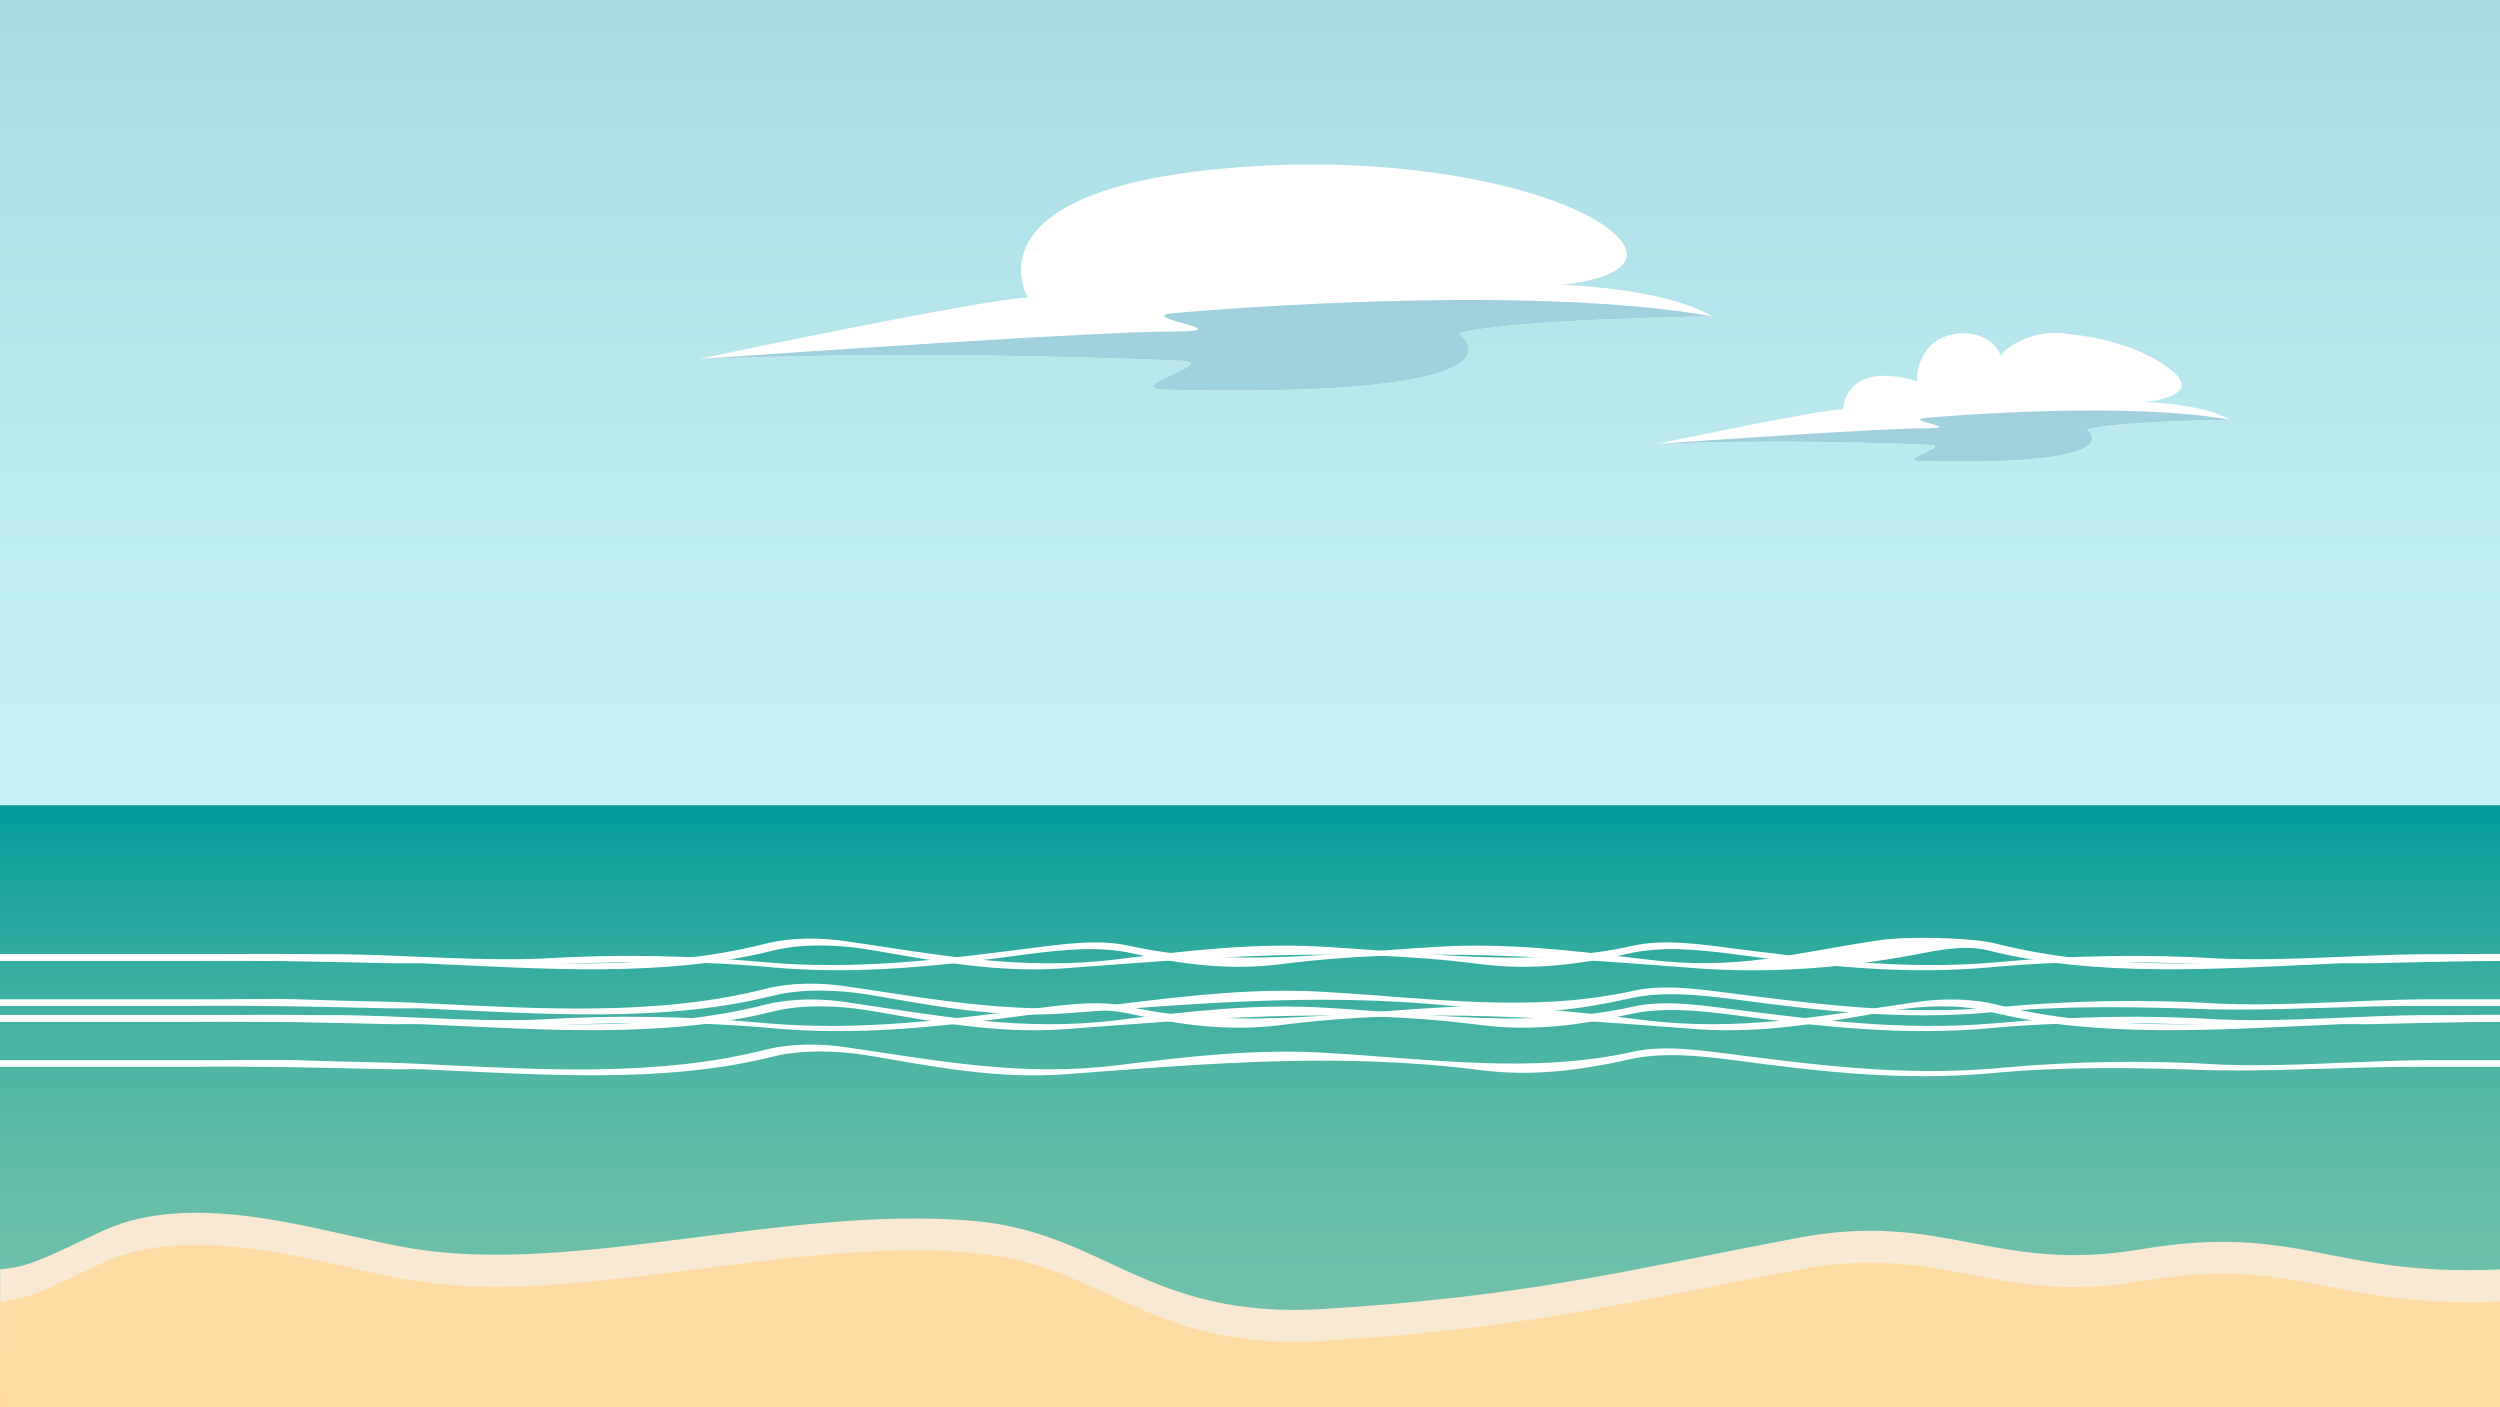
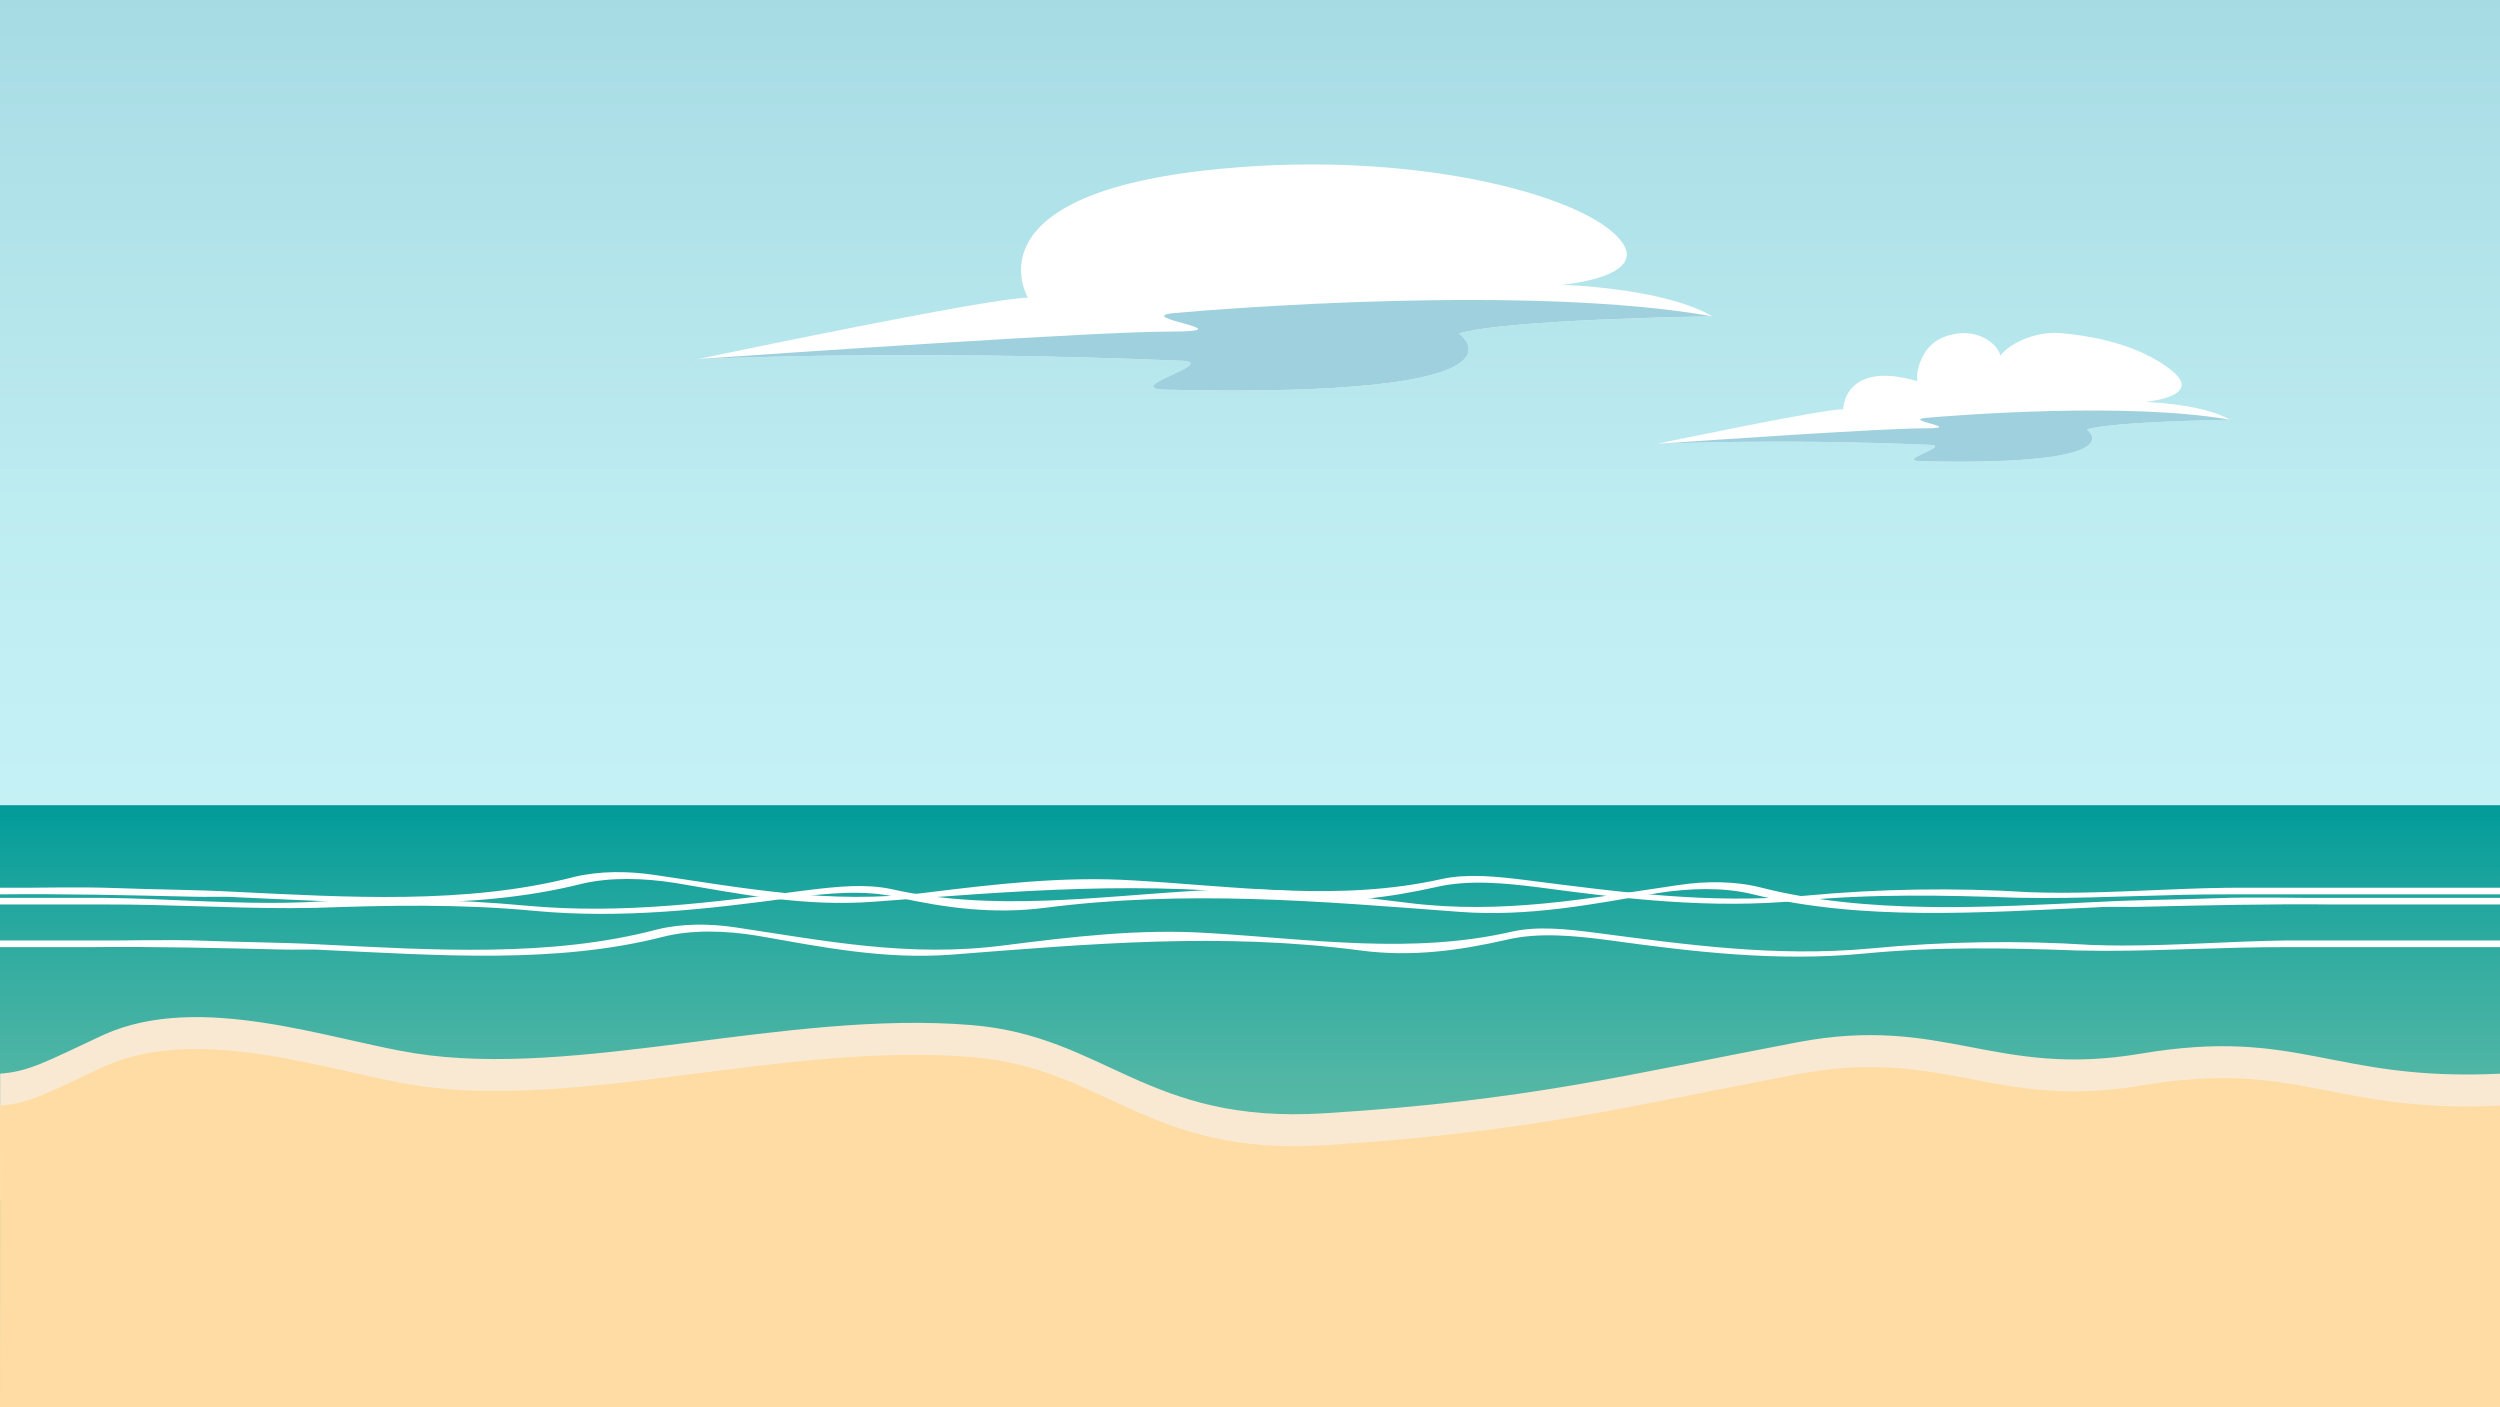
<svg xmlns="http://www.w3.org/2000/svg" width="1920" height="1080" viewBox="0 0 1920 1080">
  <defs>
    <linearGradient id="a" x1="945.364" y1="1092.606" x2="945.364" y2="-88.861" gradientUnits="userSpaceOnUse">
      <stop offset="0" stop-color="#cdf7fa" />
      <stop offset="0.298" stop-color="#c9f4f8" />
      <stop offset="0.597" stop-color="#bdecf1" />
      <stop offset="0.894" stop-color="#a9dde5" />
      <stop offset="1" stop-color="#a0d7e0" />
    </linearGradient>
    <linearGradient id="b" data-name="Unbenannter Verlauf 116" x1="945.364" y1="1092.606" x2="945.364" y2="618.41" gradientUnits="userSpaceOnUse">
      <stop offset="0" stop-color="#75c2ab" />
      <stop offset="0.185" stop-color="#71c1aa" />
      <stop offset="0.37" stop-color="#65bda9" />
      <stop offset="0.556" stop-color="#51b6a5" />
      <stop offset="0.741" stop-color="#35ada1" />
      <stop offset="0.925" stop-color="#11a19c" />
      <stop offset="1" stop-color="#009b99" />
    </linearGradient>
  </defs>
  <rect x="-46.016" y="-88.861" width="1982.76" height="1181.467" fill="url(#a)" />
  <rect x="-46.016" y="618.41" width="1982.76" height="474.197" fill="url(#b)" />
  <g>
    <path d="M907,277.04c-215.247-9.033-371.685-1.1-371.685-1.1s224.5-47.316,254.14-47.316c0,0-46.539-77.135,135.962-97.731,146.269-16.507,273.213,14.309,311.686,46.22,42.1,34.916-37.611,41.607-37.611,41.607s78.243,2.2,115.416,24.209c0,0-158.7,2.2-194.489,13.2,0,0,71.066,49.782-224.564,43.18C858.469,298.478,938.167,278.349,907,277.04Z" fill="#fff" />
    <path d="M1120.422,256.133c35.452-10.9,191.534-13.162,194.443-13.2-139.733-24.824-377.712-5.7-412.287-2.56-36.3,3.3,59.221,14.305-5.731,14.305-53.552,0-281.99,15.584-360.522,21.053l-1.007.213s156.438-7.933,371.685,1.1c31.164,1.309-48.534,21.438-11.145,22.273C1191.488,305.915,1120.422,256.133,1120.422,256.133Z" fill="#9fd0de" />
  </g>
  <g>
    <path d="M1481.976,341.641c-121.65-5.105-210.063-.622-210.063-.622s126.879-26.741,143.631-26.741c0,0,.418-38.04,57.166-21.5-1.709-3.938,1.455-26.482,19.675-33.734,24.083-9.586,41.859,4.591,43.91,14.043,7.521-9.846,27.7-18.912,46.493-17.234,45.452,4.057,71.661,17.625,85.751,29.313,23.791,19.733-21.256,23.515-21.256,23.515s44.22,1.244,65.229,13.682c0,0-89.694,1.243-109.919,7.462,0,0,40.165,28.135-126.915,24.4C1454.546,353.757,1499.589,342.381,1481.976,341.641Z" fill="#fff" />
    <path d="M1602.593,329.825c20.037-6.161,108.249-7.439,109.893-7.462-78.972-14.03-213.47-3.225-233.01-1.447-20.514,1.865,33.469,8.085-3.24,8.085-30.265,0-159.371,8.807-203.754,11.9l-.569.12s88.413-4.483,210.063.622c17.613.74-27.43,12.116-6.3,12.588C1642.758,357.96,1602.593,329.825,1602.593,329.825Z" fill="#9fd0de" />
  </g>
  <g>
-     <g>
-       <path d="M2128.375,737.918H1974.116c-49.992-.531-99.332.636-149.408,1.8-11.046.389-22.093-.389-33.139.389C1703.2,744,1611.147,751,1527.2,730c-22.092-5.447-45.167,1.584-69.468,5.474-50.077,8.557-102.117,12.028-155.139,8.137-108.254-8.167-209.879-17.112-318.869-3.11-39.767,5.057-76.587,0-113.408-8.167-25.038-5.835-53.022-3.113-80.27.387-66.277,8.947-131.082,16.337-198.1,10.114-57.441-5.446-111.936-4.279-167.89-2.329q-10.1.212-20.173.213c-47.045.039-94.13-2.922-141.541-2.8H-7.236v-5.076h264.8c1.784.007,3.438.013,5.149.021,42.389.529,84.741,3.859,127.086,3.829,8.469-.007,16.938-.147,25.408-.47a1103.03,1103.03,0,0,1,171.584,2.721c73.642,6.613,142.129-2.723,215.034-12.057,22.092-2.724,44.185-5.056,64.068-.779,78.06,17.5,156.121,5.835,235.654,1.167,54.495-3.5,106.78,2.724,160.539,9.335,73.642,9.335,112.181-4.416,181.4-14.527,20.619-3.113,69.714-2.2,88.861,2.469,83.215,21.393,174.531,15.559,262.9,11.28,29.457-1.556,58.914-1.556,88.37-2.723,30.193-1.166,60.386,0,90.495-.266h154.259Z" fill="#fff" />
-       <path d="M-7.236,737.918h154.26c49.991-.531,99.331.636,149.408,1.8,11.046.389,22.092-.389,33.138.389C417.94,744,509.993,751,593.944,730c22.093-5.447,48.6-4.668,72.906-.779,50.076,8.557,98.679,18.281,151.7,14.39,108.253-8.167,209.879-17.112,318.868-3.11,39.767,5.057,76.588,0,113.409-8.167,25.038-5.835,53.022-3.113,80.269.387,66.278,8.947,131.082,16.337,198.1,10.114,57.441-5.446,111.936-4.279,167.891-2.329q10.1.212,20.173.213c47.044.039,94.13-2.922,141.54-2.8h269.577v-5.076h-264.8c-1.783.007-3.438.013-5.149.021-42.389.529-84.741,3.859-127.086,3.829-8.469-.007-16.938-.147-25.407-.47a1103.042,1103.042,0,0,0-171.585,2.721c-73.641,6.613-142.128-2.723-215.034-12.057-22.092-2.724-44.185-5.056-64.068-.779-78.06,17.5-156.12,5.835-235.653,1.167-54.495-3.5-106.781,2.724-160.54,9.335-73.641,9.335-139.182-3.5-208.406-13.612-20.619-3.114-42.712-3.114-61.859,1.554-83.215,21.393-174.531,15.559-262.9,11.28-29.456-1.556-58.913-1.556-88.37-2.723-30.193-1.166-60.386,0-90.494-.266H-7.236Z" fill="#fff" />
-       <path d="M-7.236,772.558h154.26c49.991-.532,99.331.636,149.408,1.8,11.046.39,22.092-.389,33.138.39,88.37,3.89,180.423,10.89,264.374-10.114,22.093-5.445,48.6-4.668,72.906-.777,50.076,8.556,98.679,18.28,151.7,14.39,108.253-8.167,209.879-17.113,318.868-3.111,39.767,5.057,76.588,0,113.409-8.167,25.038-5.835,53.022-3.112,80.269.387,66.278,8.948,131.082,16.337,198.1,10.115,57.441-5.447,111.936-4.279,167.891-2.329q10.1.21,20.173.213c47.044.039,94.13-2.923,141.54-2.8h269.577v-5.076h-264.8c-1.783.007-3.438.011-5.149.02-42.389.529-84.741,3.859-127.086,3.829-8.469-.006-16.938-.147-25.407-.47a1103.166,1103.166,0,0,0-171.585,2.721c-73.641,6.613-142.128-2.723-215.034-12.058-22.092-2.723-44.185-5.055-64.068-.777-78.06,17.5-156.12,5.835-235.653,1.167-54.495-3.5-106.781,2.722-160.54,9.334-73.641,9.335-139.182-3.5-208.406-13.612-20.619-3.114-42.712-3.114-61.859,1.555-83.215,21.392-174.531,15.559-262.9,11.279-29.456-1.556-58.913-1.556-88.37-2.723-30.193-1.165-60.386,0-90.494-.265H-7.236Z" fill="#fff" />
-     </g>
-     <g>
-       <path d="M2128.375,784.681H1974.116c-49.992-.531-99.332.636-149.408,1.8-11.046.389-22.093-.389-33.139.389-88.37,3.89-180.422,10.891-264.374-10.113-22.092-5.445-48.6-4.668-72.9-.777-50.077,8.556-98.68,18.279-151.7,14.39-108.254-8.168-209.879-17.114-318.869-3.111-39.767,5.057-76.587,0-113.408-8.167-25.038-5.836-53.022-3.112-80.27.387-66.277,8.947-131.082,16.336-198.1,10.115-57.441-5.447-111.936-4.28-167.89-2.33q-10.1.21-20.173.214c-47.045.038-94.13-2.923-141.541-2.8H-7.236v-5.075h264.8c1.784.006,3.438.011,5.149.02,42.39.529,84.741,3.859,127.086,3.829,8.469-.007,16.938-.147,25.408-.47a1103.153,1103.153,0,0,1,171.584,2.721c73.642,6.613,142.129-2.723,215.034-12.058,22.092-2.723,44.185-5.055,64.068-.777,78.06,17.5,156.121,5.835,235.654,1.166,54.495-3.5,106.78,2.723,160.539,9.335,73.642,9.334,139.183-3.5,208.406-13.612,20.62-3.114,42.712-3.114,61.859,1.555,83.215,21.391,174.531,15.558,262.9,11.279,29.457-1.556,58.914-1.556,88.37-2.723,30.193-1.165,60.386,0,90.495-.265h154.259Z" fill="#fff" />
-       <path d="M-7.236,784.681h154.26c49.991-.531,99.331.636,149.408,1.8,11.046.389,22.092-.389,33.138.389,88.37,3.89,180.423,10.891,264.374-10.113,22.093-5.445,48.6-4.668,72.906-.777,50.076,8.556,98.679,18.279,151.7,14.39,108.253-8.168,209.879-17.114,318.868-3.111,39.767,5.057,76.588,0,113.409-8.167,25.038-5.836,53.022-3.112,80.269.387,66.278,8.947,131.082,16.336,198.1,10.115,57.441-5.447,111.936-4.28,167.891-2.33q10.1.21,20.173.214c47.044.038,94.13-2.923,141.54-2.8h269.577v-5.075h-264.8c-1.783.006-3.438.011-5.149.02-42.389.529-84.741,3.859-127.086,3.829-8.469-.007-16.938-.147-25.407-.47a1103.166,1103.166,0,0,0-171.585,2.721c-73.641,6.613-142.128-2.723-215.034-12.058-22.092-2.723-44.185-5.055-64.068-.777-78.06,17.5-156.12,5.835-235.653,1.166-54.495-3.5-106.781,2.723-160.54,9.335-73.641,9.334-139.182-3.5-208.406-13.612-20.619-3.114-42.712-3.114-61.859,1.555-83.215,21.391-174.531,15.558-262.9,11.279-29.456-1.556-58.913-1.556-88.37-2.723-30.193-1.165-60.386,0-90.494-.265H-7.236Z" fill="#fff" />
-       <path d="M-7.236,819.32h154.26c49.991-.531,99.331.636,149.408,1.8,11.046.389,22.092-.388,33.138.389C417.94,825.4,509.993,832.4,593.944,811.4c22.093-5.447,48.6-4.668,72.906-.779,50.076,8.558,98.679,18.281,151.7,14.391,108.253-8.168,209.879-17.114,318.868-3.111,39.767,5.058,76.588,0,113.409-8.168,25.038-5.835,53.022-3.112,80.269.388,66.278,8.947,131.082,16.337,198.1,10.114,57.441-5.446,111.936-4.279,167.891-2.329q10.1.212,20.173.213c47.044.039,94.13-2.922,141.54-2.8h269.577v-5.076h-264.8c-1.783.007-3.438.013-5.149.021-42.389.529-84.741,3.86-127.086,3.829-8.469-.007-16.938-.147-25.407-.47a1103.042,1103.042,0,0,0-171.585,2.721c-73.641,6.614-142.128-2.722-215.034-12.057-22.092-2.724-44.185-5.056-64.068-.779-78.06,17.5-156.12,5.835-235.653,1.167-54.495-3.5-106.781,2.724-160.54,9.335-73.641,9.335-139.182-3.5-208.406-13.612-20.619-3.114-42.712-3.114-61.859,1.554-83.215,21.393-174.531,15.559-262.9,11.28-29.456-1.556-58.913-1.556-88.37-2.723-30.193-1.166-60.386,0-90.494-.266H-7.236Z" fill="#fff" />
-     </g>
+     <path d="M1947,694.644H1792.74c-49.991-.532-99.331.635-149.408,1.8-11.046.388-22.092-.389-33.139.388-88.37,3.891-180.422,10.891-264.373-10.112-22.093-5.446-48.6-4.668-72.906-.778-50.076,8.557-98.68,18.28-151.7,14.39-108.253-8.168-209.879-17.113-318.869-3.11-39.766,5.057-76.587,0-113.408-8.168-25.038-5.835-53.022-3.112-80.269.387-66.278,8.947-131.083,16.337-198.1,10.115-57.44-5.447-111.935-4.28-167.89-2.329q-10.1.21-20.173.213c-47.044.038-94.13-2.923-141.54-2.8H-188.611v-5.076h264.8c1.783.006,3.438.012,5.149.02,42.389.529,84.74,3.86,127.086,3.829,8.469-.006,16.937-.147,25.407-.47a1103.153,1103.153,0,0,1,171.584,2.721c73.642,6.614,142.129-2.722,215.034-12.057,22.093-2.723,44.185-5.055,64.069-.778,78.06,17.5,156.12,5.835,235.653,1.167,54.5-3.5,106.781,2.723,160.539,9.335,73.642,9.334,139.183-3.5,208.406-13.612,20.62-3.114,42.713-3.114,61.859,1.554,83.216,21.392,174.531,15.558,262.9,11.279,29.457-1.556,58.914-1.556,88.371-2.723,30.193-1.165,60.386,0,90.494-.265H1947Z" fill="#fff" />
+     <path d="M-155.16,686.871H-.9c49.991-.53,99.331.637,149.408,1.8,11.046.39,22.092-.388,33.138.39,88.371,3.89,180.423,10.891,264.374-10.113,22.093-5.446,48.6-4.668,72.906-.778,50.076,8.557,98.68,18.28,151.7,14.39,108.253-8.168,209.879-17.113,318.868-3.11,39.767,5.057,76.588,0,113.409-8.168,25.038-5.835,53.022-3.112,80.269.388,66.278,8.947,131.083,16.336,198.1,10.114,57.441-5.446,111.936-4.279,167.891-2.33q10.1.212,20.173.214c47.044.039,94.13-2.923,141.54-2.8h269.577V681.8h-264.8c-1.783.007-3.438.012-5.149.02-42.389.53-84.74,3.86-127.086,3.829-8.469-.007-16.937-.147-25.407-.47a1103.17,1103.17,0,0,0-171.585,2.722c-73.641,6.613-142.128-2.723-215.033-12.058-22.093-2.724-44.186-5.056-64.069-.778-78.06,17.5-156.12,5.835-235.653,1.166-54.495-3.5-106.781,2.724-160.539,9.335-73.642,9.335-139.183-3.5-208.407-13.612-20.619-3.114-42.712-3.114-61.859,1.555-83.215,21.392-174.531,15.559-262.9,11.28-29.456-1.556-58.913-1.556-88.37-2.723C59.4,680.9,29.208,682.062-.9,681.8H-155.16Z" fill="#fff" />
  </g>
+   <path d="M-82.983,727.4H69.06c49.273-.536,97.9.643,147.261,1.823,10.887.394,21.775-.393,32.663.394,87.1,3.934,177.83,11.012,260.575-10.226,21.775-5.507,47.905-4.72,71.858-.787,49.357,8.653,97.262,18.485,149.522,14.552,106.7-8.259,206.864-17.3,314.288-3.146,39.195,5.114,75.487,0,111.779-8.259,24.678-5.9,52.26-3.147,79.116.392,65.325,9.047,129.2,16.519,195.25,10.227,56.615-5.506,110.327-4.327,165.478-2.355q9.954.213,19.883.215c46.369.04,92.778-2.954,139.507-2.83h265.7v-5.132H1760.95c-1.758.007-3.389.012-5.076.021-41.78.535-83.523,3.9-125.26,3.871-8.347-.007-16.694-.148-25.042-.475a1059.827,1059.827,0,0,0-169.119,2.752c-72.584,6.687-140.087-2.753-211.945-12.192-21.775-2.754-43.55-5.113-63.147-.787-76.939,17.7-153.878,5.9-232.268,1.179-53.712-3.539-105.247,2.754-158.233,9.439-72.583,9.439-137.183-3.539-205.411-13.764-20.324-3.148-42.1-3.148-60.971,1.572-82.019,21.631-172.023,15.733-259.124,11.406-29.033-1.573-58.067-1.573-87.1-2.753-29.759-1.179-59.519,0-89.194-.269H-82.983Z" fill="#fff" />
  <g>
-     <path d="M1643.966,959.491c-112,18.927-151.122-30.074-263.342-8.793-131.128,24.868-207.29,44.887-363.923,54.591-136.115,8.433-167.589-59.322-270.658-67.78C604.015,925.853,442.818,979,318.113,959.126c-65.088-10.371-164.8-47.381-238.411-14.2C32.918,966.894,22.152,973.021.129,974.85L0,1072.426H80.553l1839.829-.826.129-96.75C1790.314,981.105,1766.41,938.8,1643.966,959.491Z" fill="#f9e9d2" />
-     <path d="M1643.966,984c-112,18.926-151.122-30.075-263.342-8.793-131.128,24.867-207.29,44.886-363.923,54.59-136.115,8.434-167.589-59.321-270.658-67.779-142.028-11.656-303.225,41.487-427.93,21.617-65.088-10.371-164.8-47.381-238.411-14.2C32.918,991.4,22.152,997.532.129,999.361L0,1096.936H80.553l1839.829-.825.129-96.75C1790.314,1005.616,1766.41,963.311,1643.966,984Z" fill="#ffdca4" />
+     <path d="M1643.966,809.23c-112,18.927-151.122-30.074-263.342-8.793-131.128,24.868-207.29,44.887-363.923,54.591-136.115,8.433-167.589-59.322-270.658-67.78-142.028-11.656-303.225,41.488-427.93,21.617-65.088-10.371-164.8-47.381-238.411-14.2C32.918,816.633,22.152,822.76.129,824.589L0,922.165H80.553l1839.829-.826.129-96.75C1790.314,830.844,1766.41,788.54,1643.966,809.23Z" fill="#f9e9d2" />
+     <path d="M1643.966,833.741c-112,18.927-151.122-30.074-263.342-8.793-131.128,24.867-207.29,44.887-363.923,54.591-136.115,8.433-167.589-59.322-270.658-67.78-142.028-11.656-303.225,41.488-427.93,21.617C253.025,823.005,153.309,786,79.7,819.179,32.918,841.144,22.152,847.271.129,849.1L0,1088.418H80.553l1839.829-.825.129-238.493C1790.314,855.355,1766.41,813.05,1643.966,833.741Z" fill="#ffdca4" />
  </g>
</svg>
